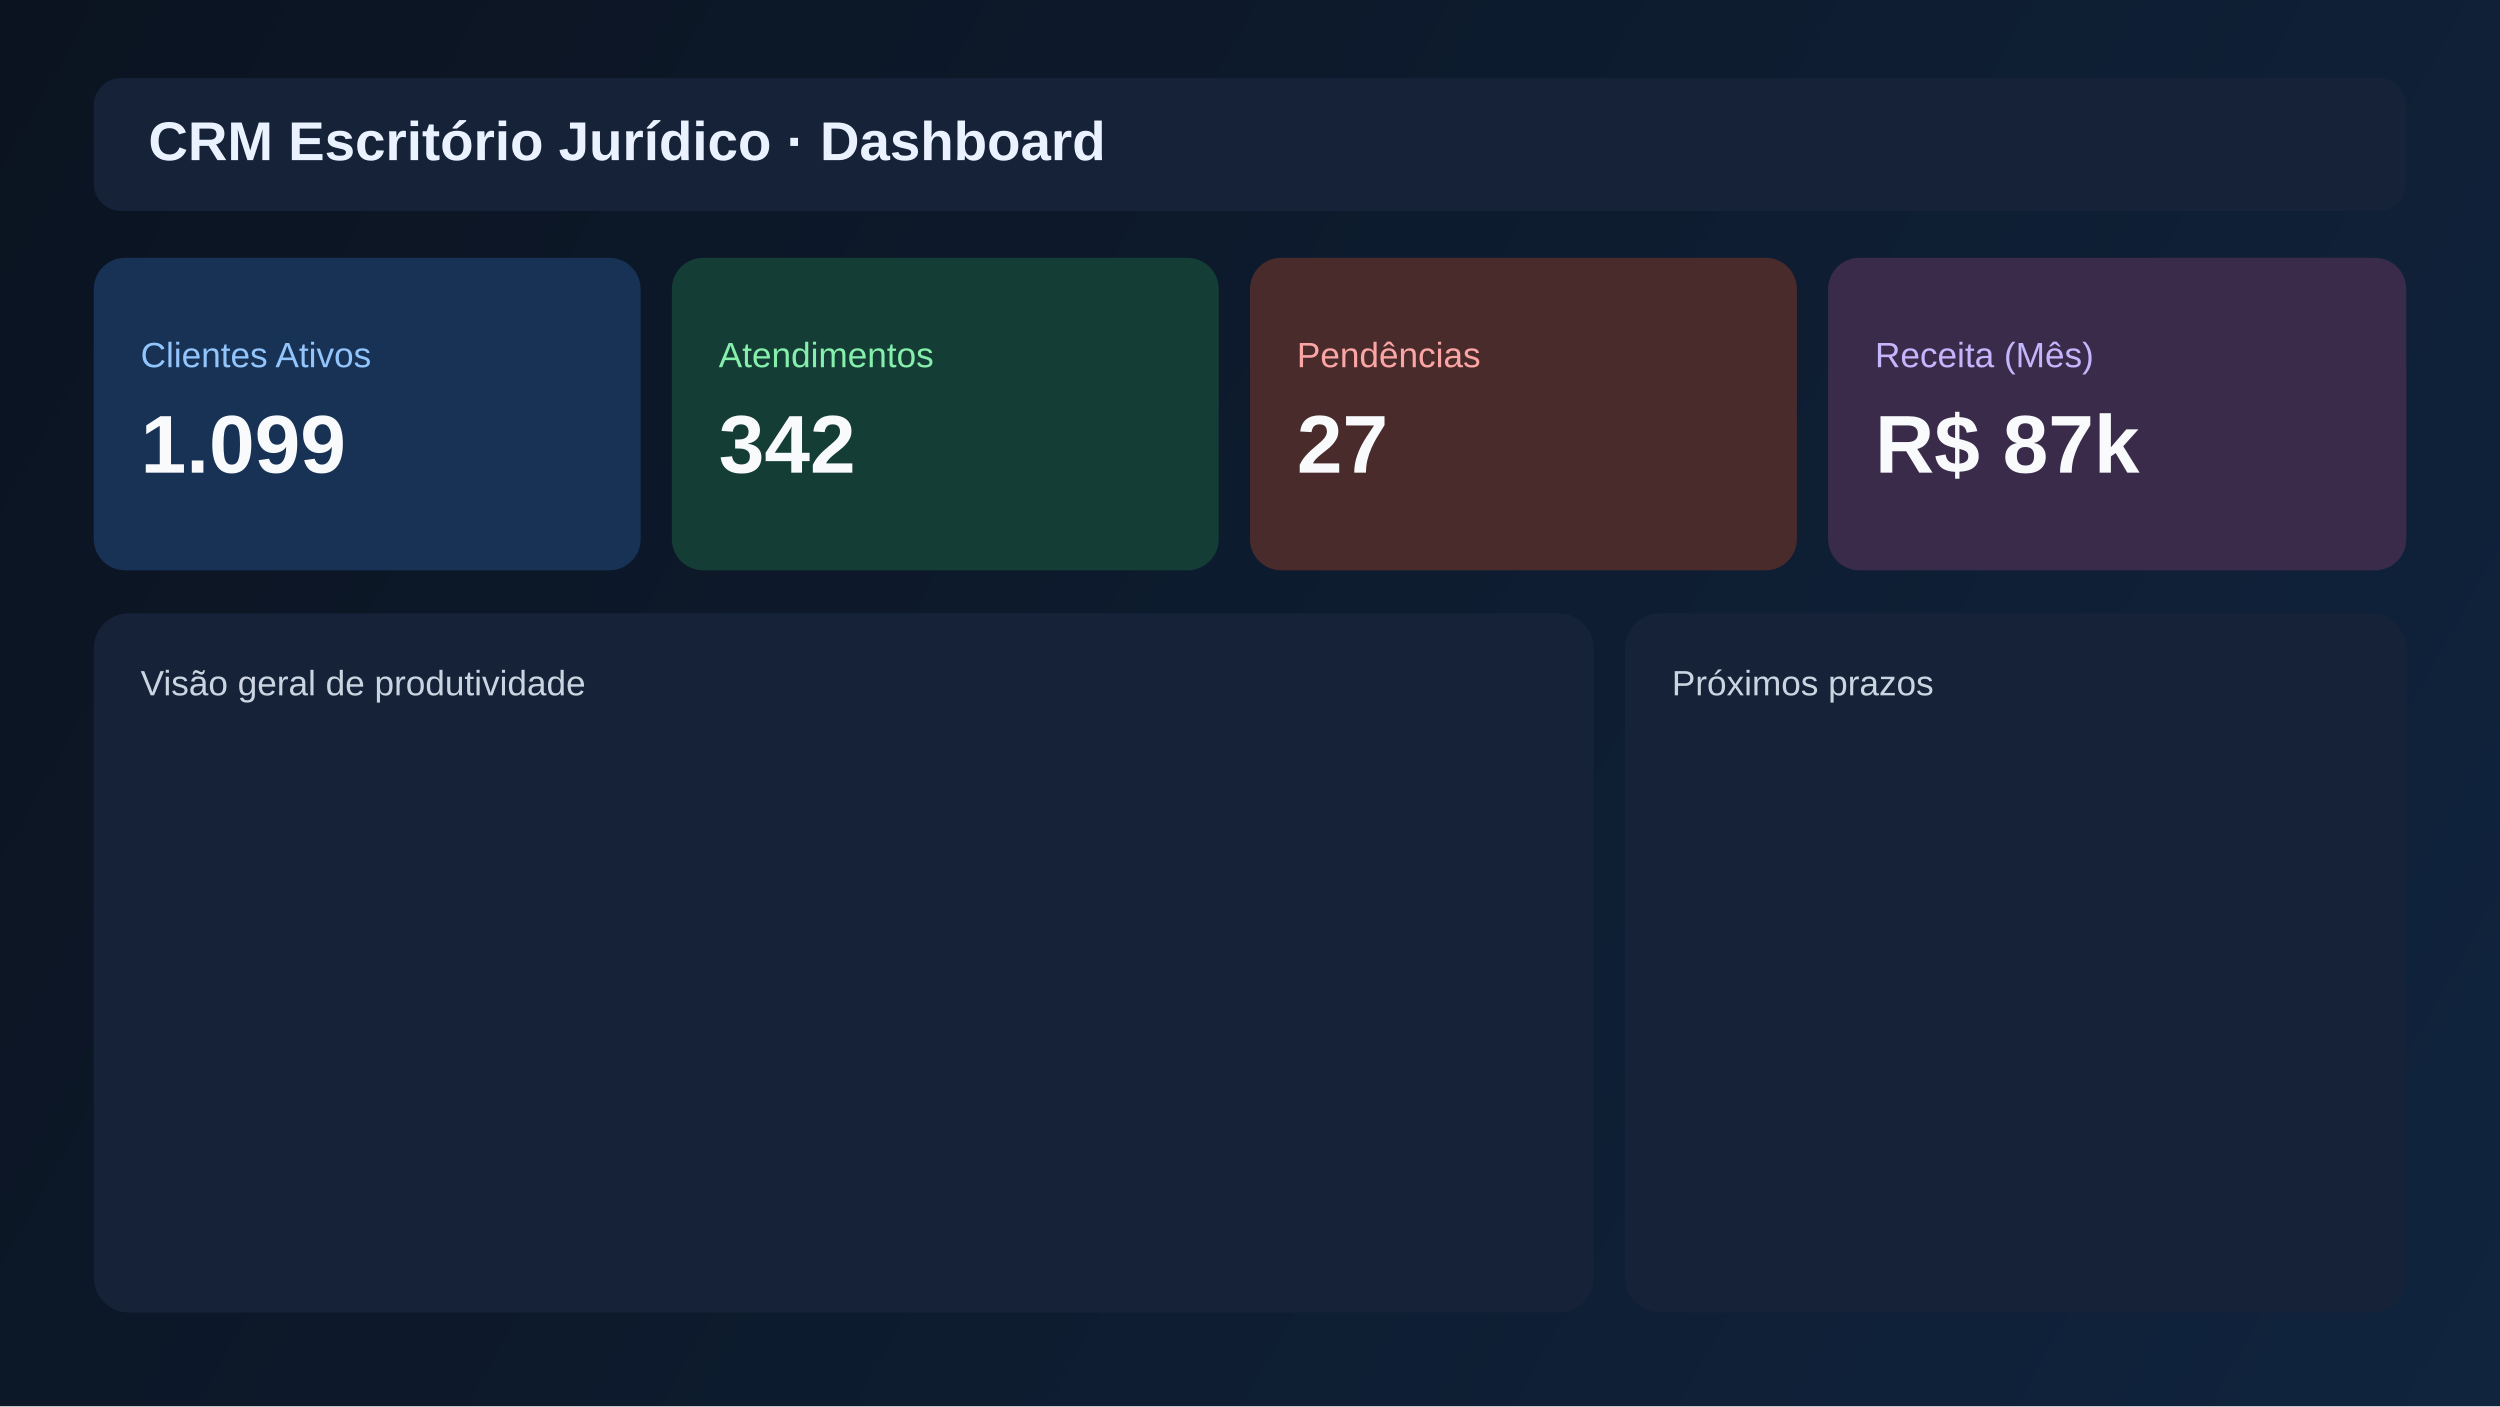
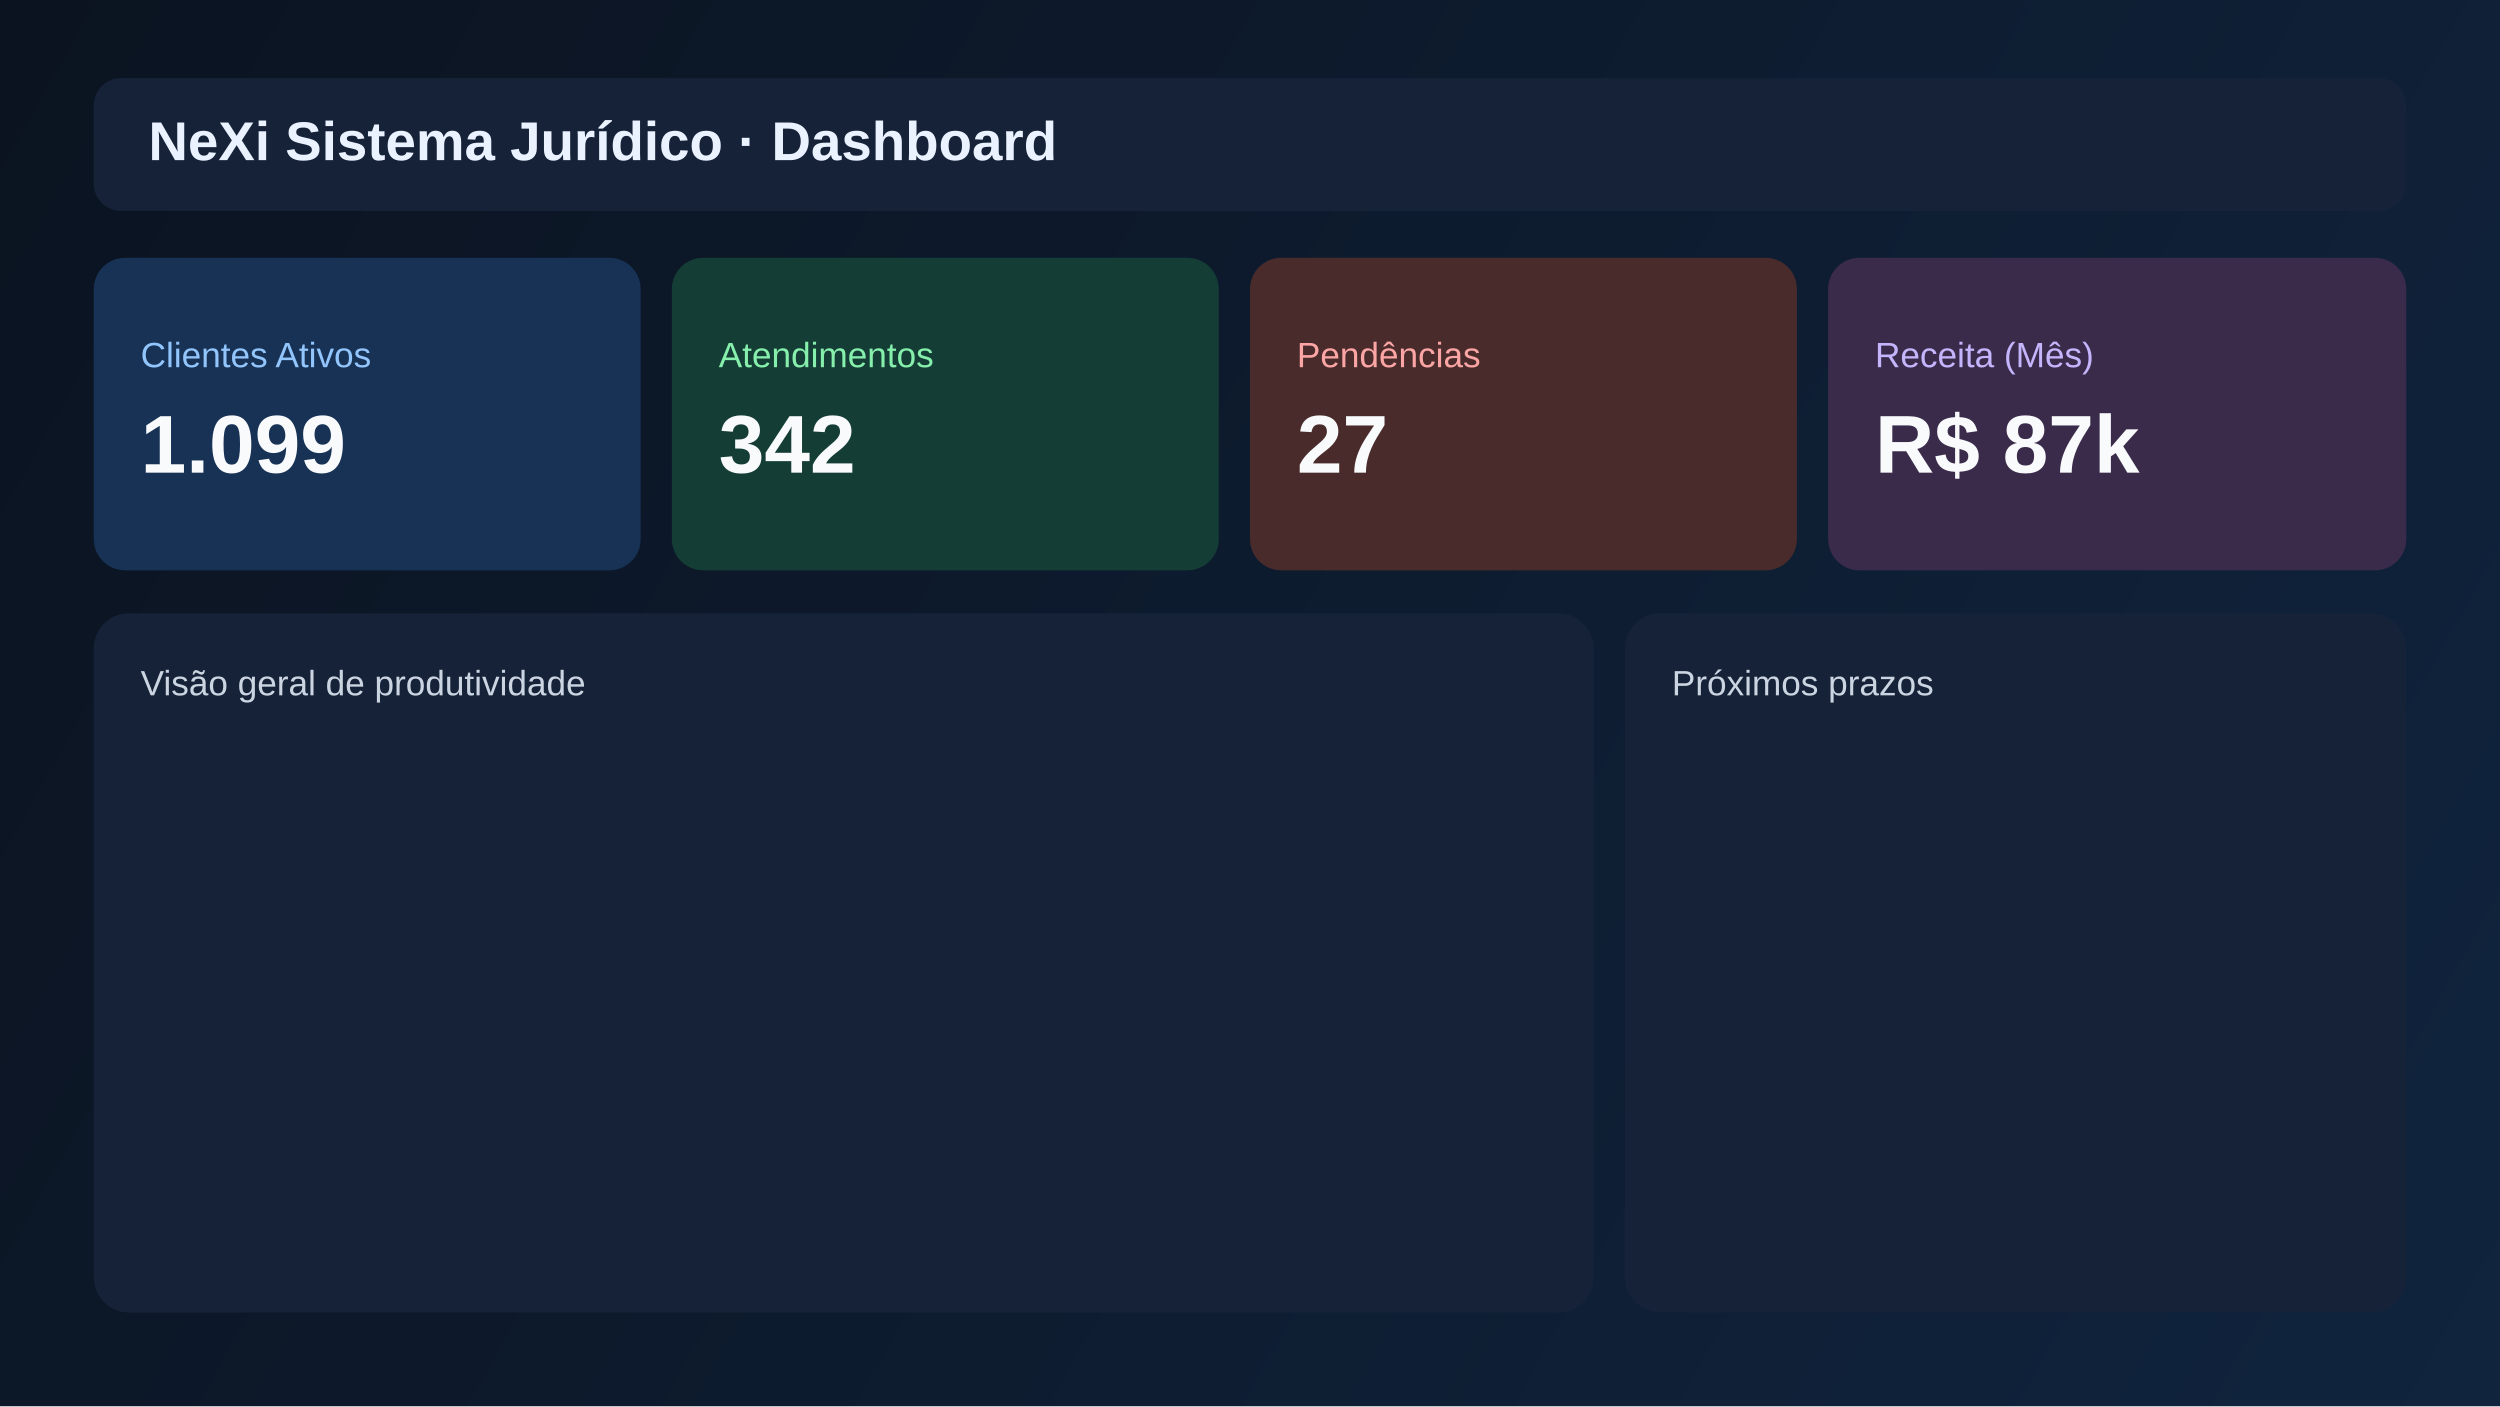
<svg xmlns="http://www.w3.org/2000/svg" width="1280" height="720" viewBox="0 0 1280 720" fill="none">
  <defs>
    <linearGradient id="bg" x1="0" y1="0" x2="1280" y2="720" gradientUnits="userSpaceOnUse">
      <stop stop-color="#0B1320" />
      <stop offset="1" stop-color="#10243E" />
    </linearGradient>
  </defs>
  <rect width="1280" height="720" fill="url(#bg)" />
  <rect x="48" y="40" width="1184" height="68" rx="14" fill="#152238" />
-   <text x="76" y="82" fill="#EAF2FF" font-family="Segoe UI, Arial" font-size="28" font-weight="700">CRM Escritório Jurídico · Dashboard</text>
+   <text x="76" y="82" fill="#EAF2FF" font-family="Segoe UI, Arial" font-size="28" font-weight="700">NeXi Sistema Jurídico · Dashboard</text>
  <rect x="48" y="132" width="280" height="160" rx="16" fill="#173255" />
  <rect x="344" y="132" width="280" height="160" rx="16" fill="#143D35" />
  <rect x="640" y="132" width="280" height="160" rx="16" fill="#4A2B2B" />
  <rect x="936" y="132" width="296" height="160" rx="16" fill="#3A2B4A" />
  <text x="72" y="188" fill="#93C5FD" font-family="Segoe UI, Arial" font-size="18">Clientes Ativos</text>
  <text x="72" y="242" fill="#F8FAFC" font-family="Segoe UI, Arial" font-size="42" font-weight="700">1.099</text>
  <text x="368" y="188" fill="#86EFAC" font-family="Segoe UI, Arial" font-size="18">Atendimentos</text>
  <text x="368" y="242" fill="#F8FAFC" font-family="Segoe UI, Arial" font-size="42" font-weight="700">342</text>
  <text x="664" y="188" fill="#FCA5A5" font-family="Segoe UI, Arial" font-size="18">Pendências</text>
  <text x="664" y="242" fill="#F8FAFC" font-family="Segoe UI, Arial" font-size="42" font-weight="700">27</text>
  <text x="960" y="188" fill="#C4B5FD" font-family="Segoe UI, Arial" font-size="18">Receita (Mês)</text>
  <text x="960" y="242" fill="#F8FAFC" font-family="Segoe UI, Arial" font-size="42" font-weight="700">R$ 87k</text>
  <rect x="48" y="314" width="768" height="358" rx="18" fill="#152238" />
  <rect x="832" y="314" width="400" height="358" rx="18" fill="#152238" />
  <text x="72" y="356" fill="#CBD5E1" font-family="Segoe UI, Arial" font-size="18">Visão geral de produtividade</text>
  <text x="856" y="356" fill="#CBD5E1" font-family="Segoe UI, Arial" font-size="18">Próximos prazos</text>
</svg>
